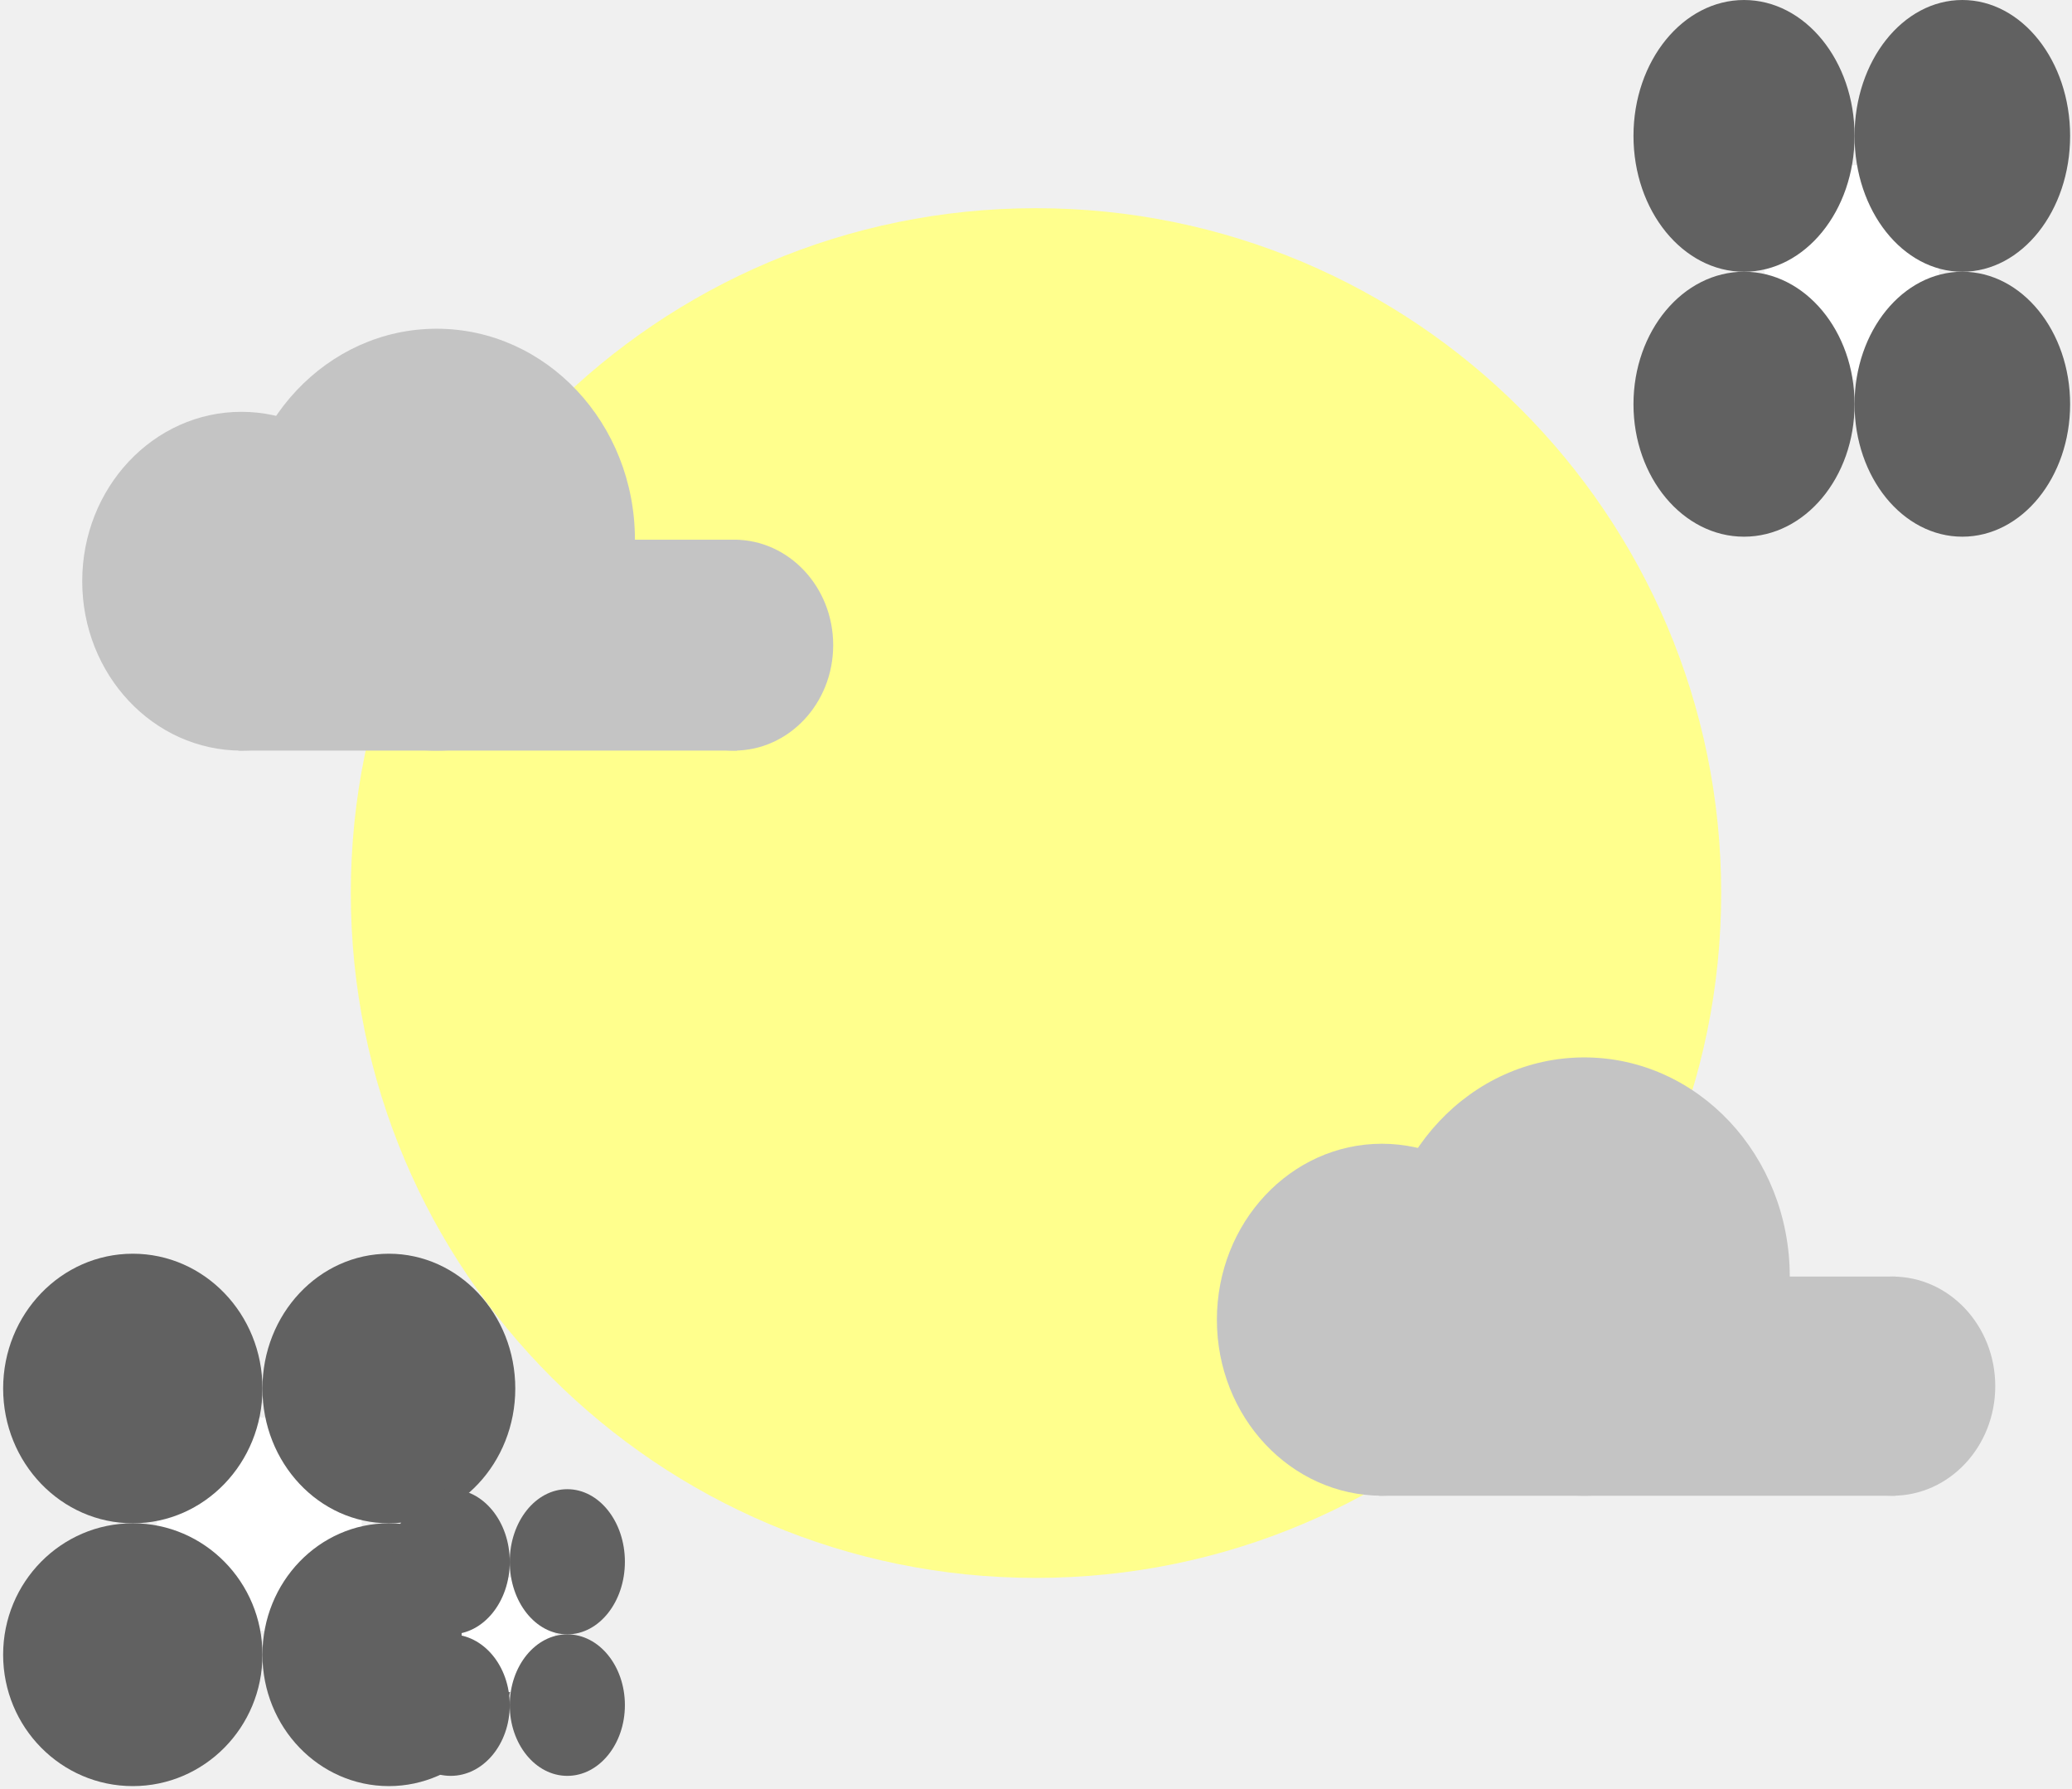
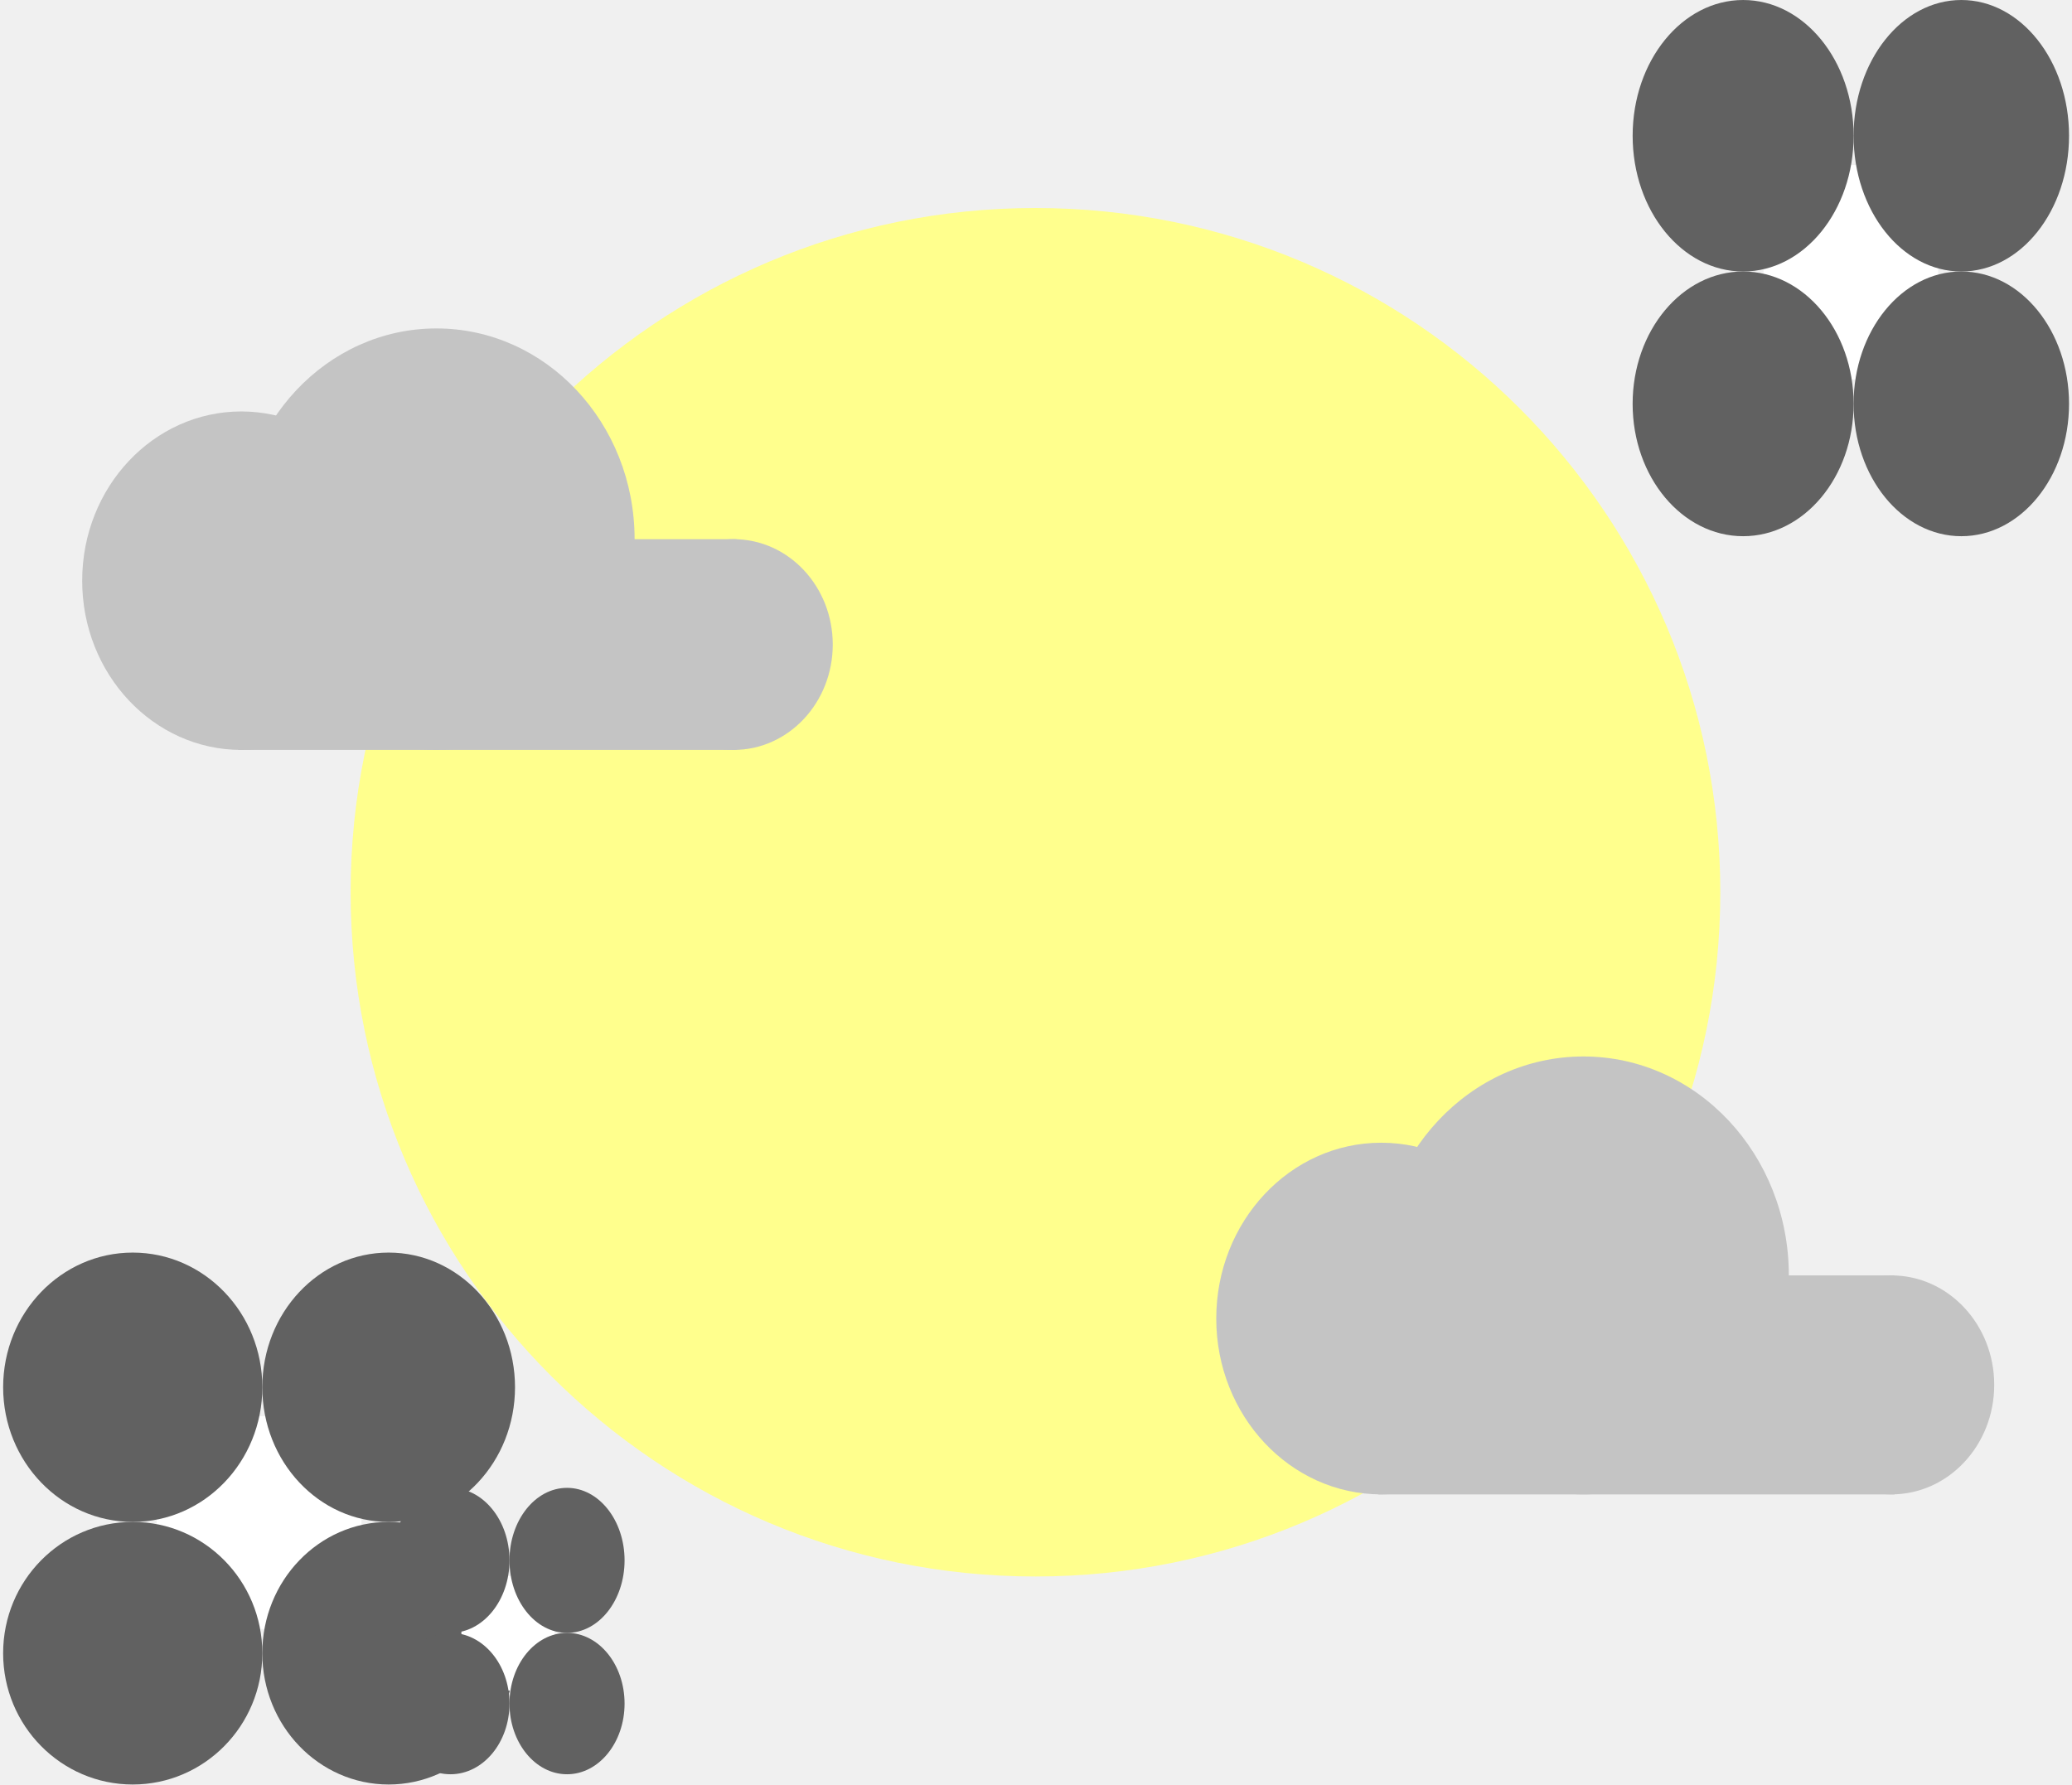
- <svg xmlns="http://www.w3.org/2000/svg" width="350" height="302" viewBox="0 0 350 302" fill="none">
-   <g clip-path="url(#clip0)">
-     <path d="M61.088 239.387H26.483V275.351H61.088V239.387Z" fill="white" />
-     <path d="M22.433 257.247C34.529 257.247 44.335 247.056 44.335 234.485C44.335 221.914 34.529 211.723 22.433 211.723C10.337 211.723 0.531 221.914 0.531 234.485C0.531 247.056 10.337 257.247 22.433 257.247Z" fill="#616161" />
-     <path d="M65.686 257.246C77.48 257.246 87.041 247.055 87.041 234.484C87.041 221.913 77.48 211.723 65.686 211.723C53.892 211.723 44.331 221.913 44.331 234.484C44.331 247.055 53.892 257.246 65.686 257.246Z" fill="#616161" />
-     <path d="M22.431 301.631C34.527 301.631 44.333 291.695 44.333 279.439C44.333 267.182 34.527 257.246 22.431 257.246C10.335 257.246 0.529 267.182 0.529 279.439C0.529 291.695 10.335 301.631 22.431 301.631Z" fill="#616161" />
-     <path d="M65.686 301.631C77.48 301.631 87.041 291.695 87.041 279.439C87.041 267.182 77.48 257.246 65.686 257.246C53.892 257.246 44.331 267.182 44.331 279.439C44.331 291.695 53.892 301.631 65.686 301.631Z" fill="#616161" />
-     <path d="M93.737 266.386H77.978V285.751H93.737V266.386Z" fill="white" />
-     <path d="M76.134 276.003C81.643 276.003 86.108 270.515 86.108 263.746C86.108 256.977 81.643 251.49 76.134 251.49C70.626 251.49 66.16 256.977 66.16 263.746C66.16 270.515 70.626 276.003 76.134 276.003Z" fill="#616161" />
-     <path d="M95.831 276.003C101.202 276.003 105.556 270.515 105.556 263.746C105.556 256.977 101.202 251.49 95.831 251.49C90.461 251.49 86.107 256.977 86.107 263.746C86.107 270.515 90.461 276.003 95.831 276.003Z" fill="#616161" />
-     <path d="M76.132 299.902C81.641 299.902 86.106 294.552 86.106 287.953C86.106 281.353 81.641 276.003 76.132 276.003C70.624 276.003 66.158 281.353 66.158 287.953C66.158 294.552 70.624 299.902 76.132 299.902Z" fill="#616161" />
-     <path d="M95.831 299.902C101.202 299.902 105.556 294.552 105.556 287.953C105.556 281.353 101.202 276.003 95.831 276.003C90.461 276.003 86.107 281.353 86.107 287.953C86.107 294.552 90.461 299.902 95.831 299.902Z" fill="#616161" />
-     <path d="M327.557 27.887H298.055V64.141H327.557V27.887Z" fill="white" />
-     <path d="M294.6 45.892C304.913 45.892 313.272 35.619 313.272 22.946C313.272 10.274 304.913 0.001 294.6 0.001C284.287 0.001 275.927 10.274 275.927 22.946C275.927 35.619 284.287 45.892 294.6 45.892Z" fill="#616161" />
-     <path d="M331.476 45.891C341.531 45.891 349.682 35.618 349.682 22.945C349.682 10.273 341.531 0 331.476 0C321.421 0 313.27 10.273 313.27 22.945C313.27 35.618 321.421 45.891 331.476 45.891Z" fill="#616161" />
-     <path d="M294.598 90.634C304.911 90.634 313.271 80.618 313.271 68.262C313.271 55.907 304.911 45.89 294.598 45.89C284.286 45.89 275.926 55.907 275.926 68.262C275.926 80.618 284.286 90.634 294.598 90.634Z" fill="#616161" />
-     <path d="M331.476 90.634C341.531 90.634 349.682 80.618 349.682 68.262C349.682 55.907 341.531 45.89 331.476 45.89C321.421 45.89 313.27 55.907 313.27 68.262C313.27 80.618 321.421 90.634 331.476 90.634Z" fill="#616161" />
-     <path d="M175 266.472C238.922 266.472 290.741 214.691 290.741 150.816C290.741 86.941 238.922 35.159 175 35.159C111.078 35.159 59.259 86.941 59.259 150.816C59.259 214.691 111.078 266.472 175 266.472Z" fill="#FFFF8D" />
-     <path d="M232.903 215.583C232.903 236.023 248.444 252.593 267.614 252.593C286.784 252.593 302.325 236.023 302.325 215.583C302.325 195.144 286.784 178.573 267.614 178.573C248.444 178.573 232.903 195.144 232.903 215.583Z" fill="#C4C4C4" />
-     <path d="M302.326 234.088C302.326 244.309 310.096 252.593 319.681 252.593C329.267 252.593 337.037 244.309 337.037 234.088C337.037 223.868 329.267 215.583 319.681 215.583C310.096 215.583 302.326 223.868 302.326 234.088Z" fill="#C4C4C4" />
-     <path d="M205.556 222.873C205.556 239.287 218.035 252.593 233.43 252.593C248.824 252.593 261.304 239.287 261.304 222.873C261.304 206.459 248.824 193.153 233.43 193.153C218.035 193.153 205.556 206.459 205.556 222.873Z" fill="#C4C4C4" />
-     <path d="M320.207 215.583H232.903L232.904 252.593H320.207V215.583Z" fill="#C4C4C4" />
-     <path d="M40.273 91.137C40.273 110.811 55.267 126.759 73.762 126.759C92.257 126.759 107.251 110.811 107.251 91.137C107.251 71.464 92.257 55.515 73.762 55.515C55.267 55.515 40.273 71.464 40.273 91.137Z" fill="#C4C4C4" />
-     <path d="M107.252 108.948C107.252 118.785 114.749 126.759 123.996 126.759C133.244 126.759 140.741 118.785 140.741 108.948C140.741 99.112 133.244 91.137 123.996 91.137C114.749 91.137 107.252 99.112 107.252 108.948Z" fill="#C4C4C4" />
-     <path d="M13.889 98.153C13.889 113.952 25.929 126.759 40.781 126.759C55.634 126.759 67.674 113.952 67.674 98.153C67.674 82.355 55.634 69.548 40.781 69.548C25.929 69.548 13.889 82.355 13.889 98.153Z" fill="#C4C4C4" />
-     <path d="M124.504 91.137H40.273L40.274 126.759H124.504V91.137Z" fill="#C4C4C4" />
-   </g>
-   <defs>
-     <clipPath id="clip0">
-       <rect width="350" height="301.631" fill="white" />
-     </clipPath>
-   </defs>
+ <svg xmlns="http://www.w3.org/2000/svg" width="1356" height="1168" viewBox="0 0 1356 1168" fill="none">
+   <path d="M236.551 926.973H102.549V1066.23H236.551V926.973Z" fill="white" />
+   <path d="M86.867 996.13C133.707 996.13 171.678 956.669 171.678 907.991C171.678 859.313 133.707 819.851 86.867 819.851C40.027 819.851 2.055 859.313 2.055 907.991C2.055 956.669 40.027 996.13 86.867 996.13Z" fill="#616161" />
+   <path d="M254.355 996.128C300.024 996.128 337.046 956.666 337.046 907.988C337.046 859.31 300.024 819.848 254.355 819.848C208.686 819.848 171.664 859.31 171.664 907.988C171.664 956.666 208.686 996.128 254.355 996.128Z" fill="#616161" />
+   <path d="M86.858 1168C133.698 1168 171.669 1129.52 171.669 1082.06C171.669 1034.6 133.698 996.127 86.858 996.127C40.018 996.127 2.047 1034.6 2.047 1082.06C2.047 1129.52 40.018 1168 86.858 1168Z" fill="#616161" />
+   <path d="M254.355 1168C300.024 1168 337.046 1129.52 337.046 1082.06C337.046 1034.6 300.024 996.127 254.355 996.127C208.686 996.127 171.664 1034.6 171.664 1082.06C171.664 1129.52 208.686 1168 254.355 1168Z" fill="#616161" />
+   <path d="M362.975 1031.52H301.952V1106.51H362.975V1031.52Z" fill="white" />
+   <path d="M294.813 1068.76C316.143 1068.76 333.435 1047.51 333.435 1021.3C333.435 995.087 316.143 973.838 294.813 973.838C273.482 973.838 256.191 995.087 256.191 1021.3C256.191 1047.51 273.482 1068.76 294.813 1068.76Z" fill="#616161" />
+   <path d="M371.086 1068.76C391.883 1068.76 408.742 1047.51 408.742 1021.3C408.742 995.087 391.883 973.838 371.086 973.838C350.289 973.838 333.429 995.087 333.429 1021.3C333.429 1047.51 350.289 1068.76 371.086 1068.76Z" fill="#616161" />
+   <path d="M294.805 1161.3C316.136 1161.3 333.427 1140.59 333.427 1115.03C333.427 1089.48 316.136 1068.76 294.805 1068.76C273.475 1068.76 256.183 1089.48 256.183 1115.03C256.183 1140.59 273.475 1161.3 294.805 1161.3Z" fill="#616161" />
+   <path d="M371.086 1161.3C391.883 1161.3 408.742 1140.59 408.742 1115.03C408.742 1089.48 391.883 1068.76 371.086 1068.76C350.289 1068.76 333.429 1089.48 333.429 1115.03C333.429 1140.59 350.289 1161.3 371.086 1161.3Z" fill="#616161" />
+   <path d="M1268.39 107.988H1154.15V248.372H1268.39V107.988Z" fill="white" />
+   <path d="M1140.77 177.705C1180.71 177.705 1213.08 137.925 1213.08 88.854C1213.08 39.783 1180.71 0.004 1140.77 0.004C1100.84 0.004 1068.47 39.783 1068.47 88.854C1068.47 137.925 1100.84 177.705 1140.77 177.705Z" fill="#616161" />
+   <path d="M1283.57 177.702C1322.5 177.702 1354.06 137.922 1354.06 88.851C1354.06 39.78 1322.5 0 1283.57 0C1244.63 0 1213.07 39.78 1213.07 88.851C1213.07 137.922 1244.63 177.702 1283.57 177.702Z" fill="#616161" />
+   <path d="M1140.77 350.959C1180.7 350.959 1213.07 312.174 1213.07 264.33C1213.07 216.486 1180.7 177.7 1140.77 177.7C1100.83 177.7 1068.46 216.486 1068.46 264.33C1068.46 312.174 1100.83 350.959 1140.77 350.959Z" fill="#616161" />
+   <path d="M1283.57 350.959C1322.5 350.959 1354.06 312.174 1354.06 264.33C1354.06 216.486 1322.5 177.7 1283.57 177.7C1244.63 177.7 1213.07 216.486 1213.07 264.33C1213.07 312.174 1244.63 350.959 1283.57 350.959Z" fill="#616161" />
+   <path d="M677.648 1031.85C925.171 1031.85 1125.83 831.342 1125.83 584C1125.83 336.658 925.171 136.147 677.648 136.147C430.125 136.147 229.468 336.658 229.468 584C229.468 831.342 430.125 1031.85 677.648 1031.85Z" fill="#FFFF8D" />
+   <path d="M901.864 834.798C901.864 913.946 962.042 978.11 1036.27 978.11C1110.51 978.11 1170.69 913.946 1170.69 834.798C1170.69 755.649 1110.51 691.485 1036.27 691.485C962.042 691.485 901.864 755.649 901.864 834.798Z" fill="#C4C4C4" />
+   <path d="M1170.69 906.454C1170.69 946.03 1200.78 978.111 1237.89 978.111C1275.01 978.111 1305.1 946.03 1305.1 906.454C1305.1 866.878 1275.01 834.798 1237.89 834.798C1200.78 834.798 1170.69 866.878 1170.69 906.454Z" fill="#C4C4C4" />
+   <path d="M795.968 863.027C795.968 926.586 844.292 978.11 903.904 978.11C963.515 978.11 1011.84 926.586 1011.84 863.027C1011.84 799.467 963.515 747.943 903.904 747.943C844.292 747.943 795.968 799.467 795.968 863.027Z" fill="#C4C4C4" />
+   <path d="M1239.93 834.798H901.864L901.867 978.111H1239.93V834.798Z" fill="#C4C4C4" />
+   <path d="M155.95 352.908C155.95 429.09 214.008 490.847 285.627 490.847C357.247 490.847 415.305 429.09 415.305 352.908C415.305 276.727 357.247 214.97 285.627 214.97C214.008 214.97 155.95 276.727 155.95 352.908Z" fill="#C4C4C4" />
+   <path d="M415.309 421.878C415.309 459.967 444.34 490.847 480.148 490.847C515.959 490.847 544.987 459.967 544.987 421.878C544.987 383.789 515.959 352.908 480.148 352.908C444.34 352.908 415.309 383.789 415.309 421.878Z" fill="#C4C4C4" />
+   <path d="M53.782 380.077C53.782 441.254 100.405 490.847 157.917 490.847C215.429 490.847 262.052 441.254 262.052 380.077C262.052 318.902 215.429 269.309 157.917 269.309C100.405 269.309 53.782 318.902 53.782 380.077Z" fill="#C4C4C4" />
+   <path d="M482.113 352.908H155.95L155.952 490.847H482.113V352.908Z" fill="#C4C4C4" />
</svg>
